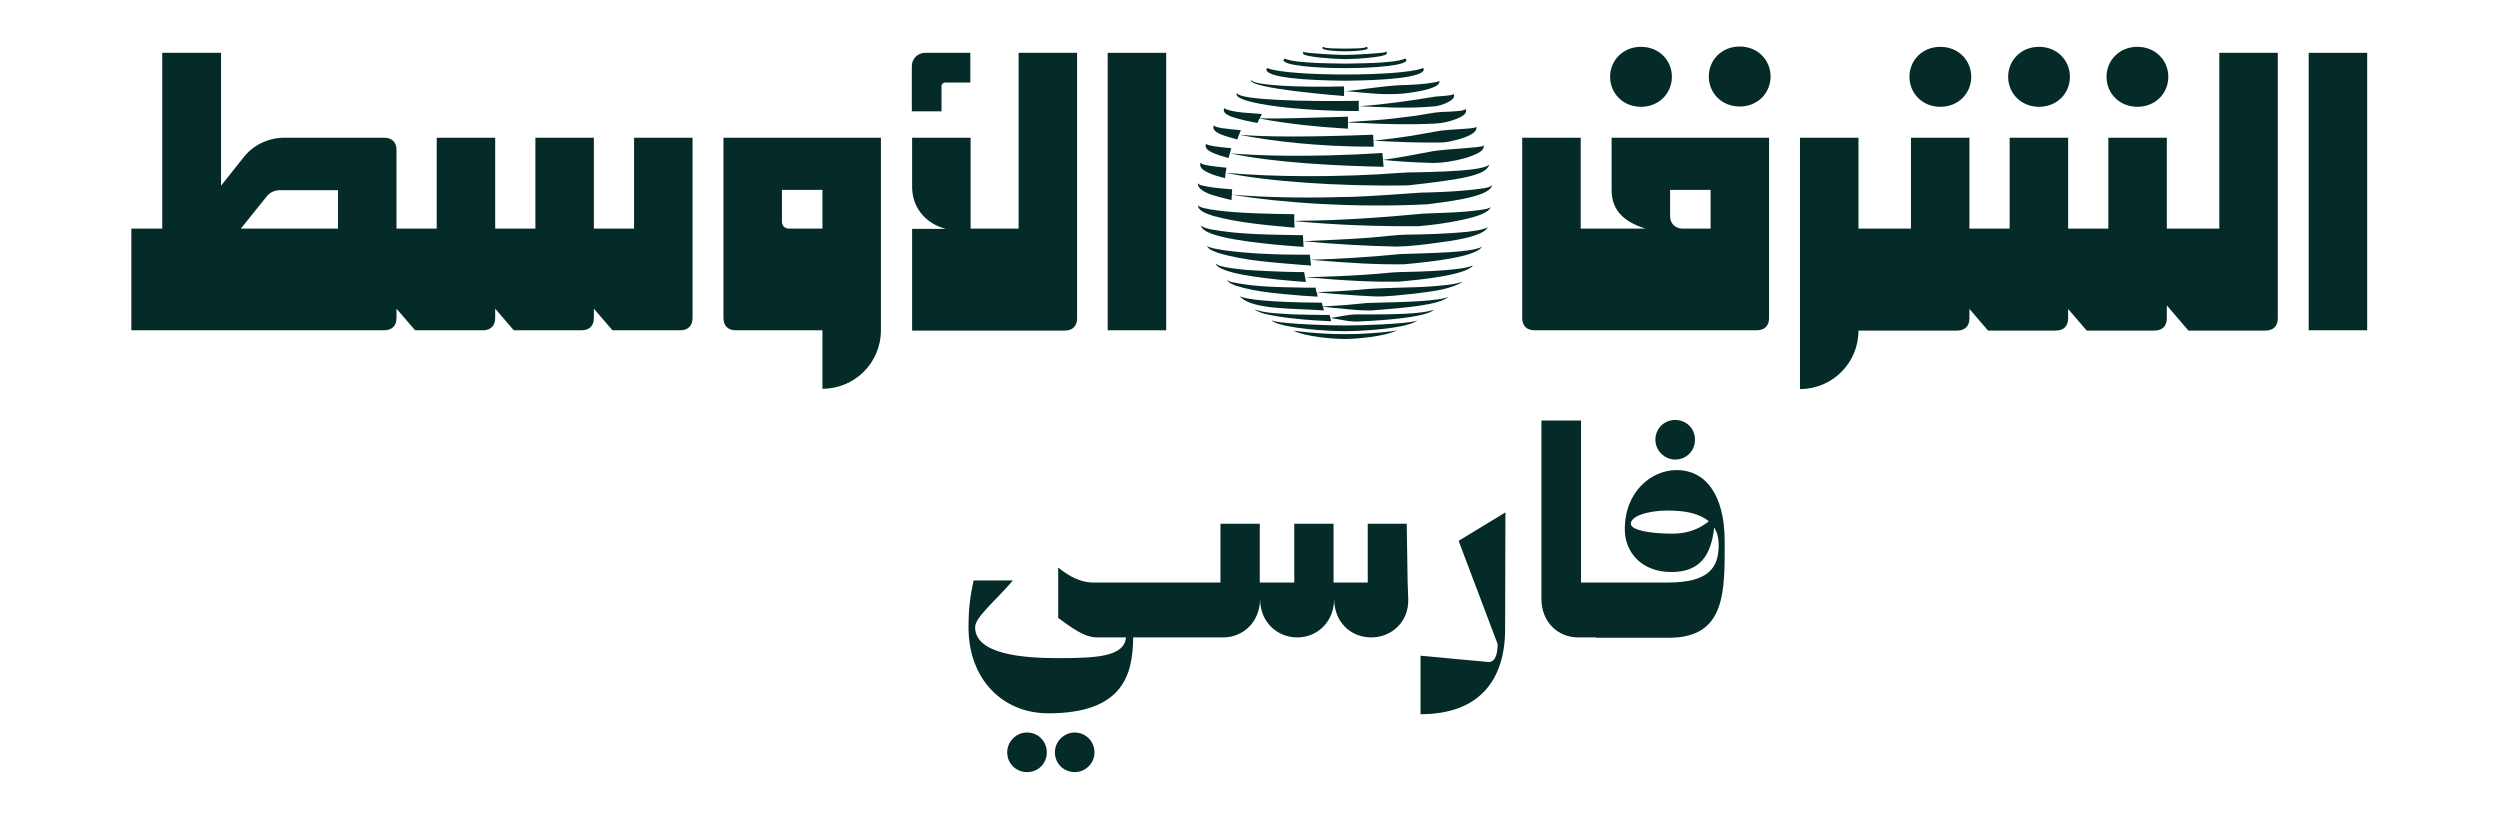
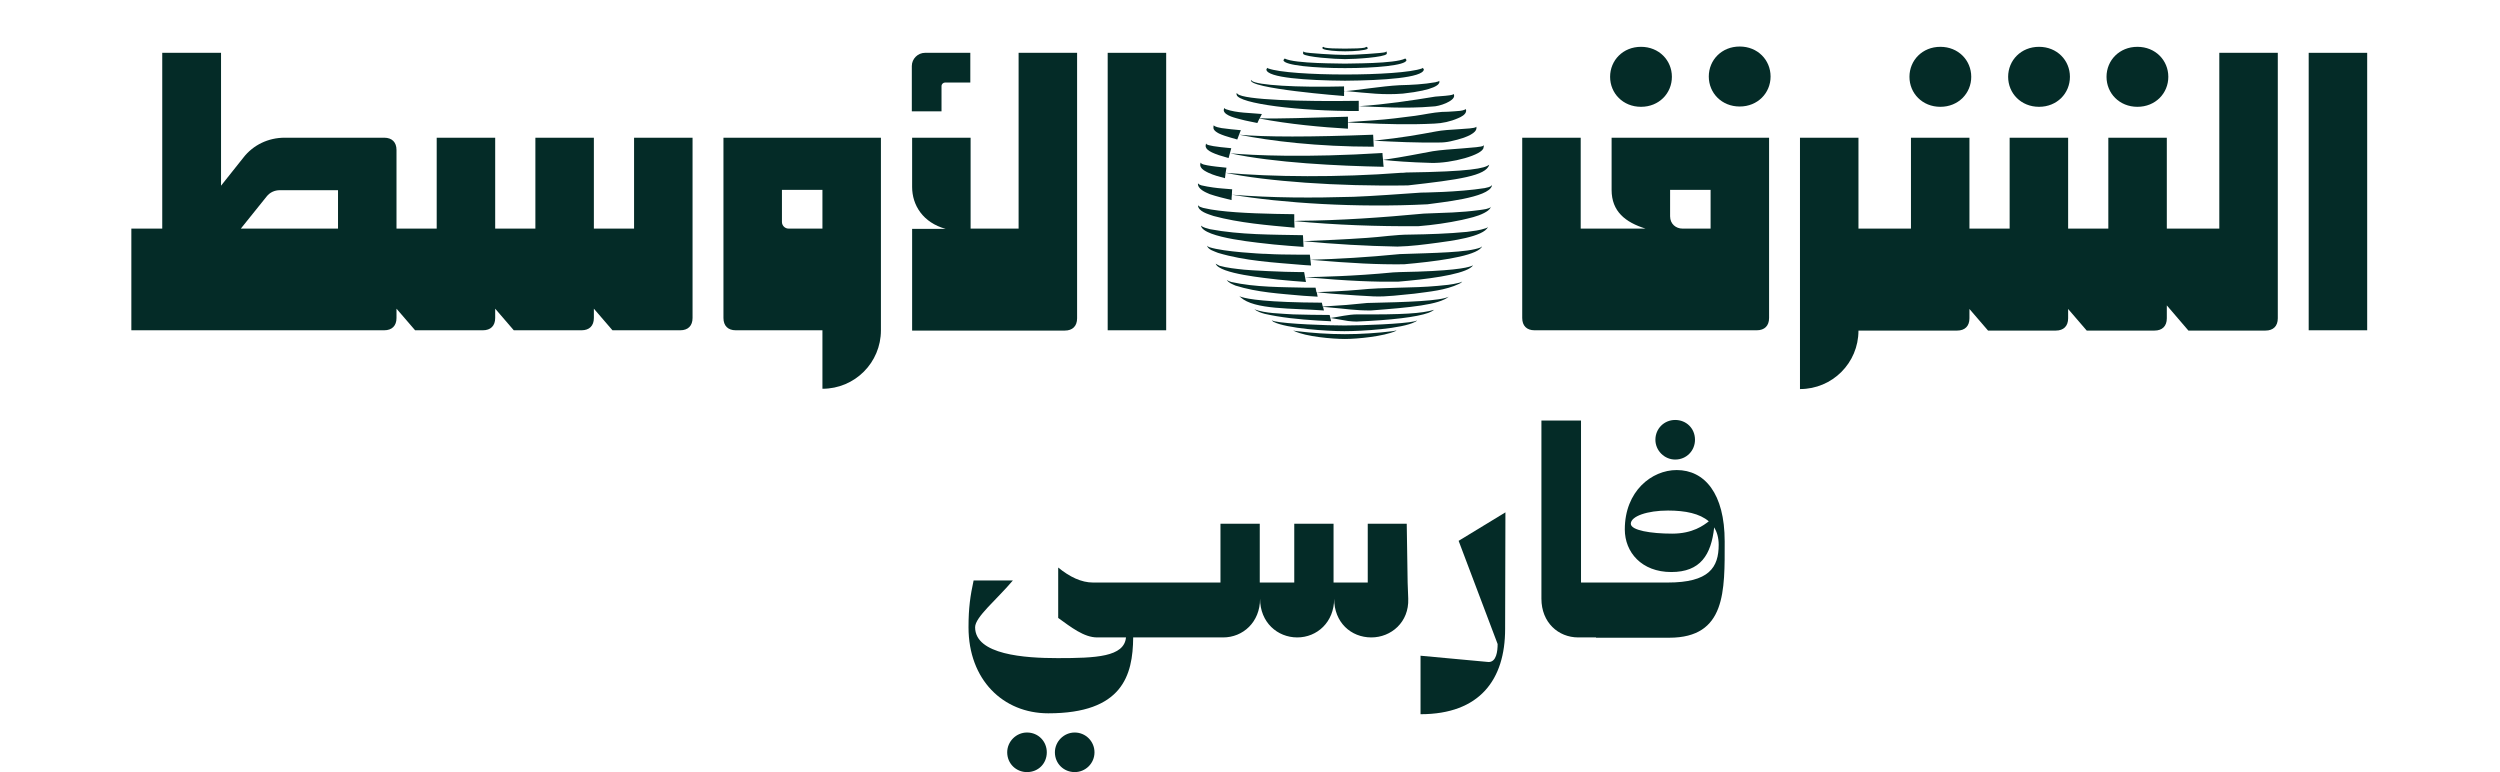
- <svg xmlns="http://www.w3.org/2000/svg" version="1.1" id="Layer_1" x="0px" y="0px" viewBox="-37.89 -12.51 833.47 275.11" style="enable-background:new 0 0 757.7 250.1;" xml:space="preserve">
+ <svg xmlns="http://www.w3.org/2000/svg" version="1.1" id="Layer_1" x="0px" y="0px" viewBox="-37.89 -12.51 833.47 257.2" style="enable-background:new 0 0 757.7 250.1;" xml:space="preserve">
  <style type="text/css">
	.st0{fill:#042B27;}
</style>
  <g>
    <path class="st0" d="M458.2,63.1c-0.2,0.3-0.5,0.4-0.8,0.5c-2,0.7-4.1,0.9-6.3,1.2c-6.2,0.6-12.6,0.8-18.9,0.9   c-4.8,0-9.6,0.8-14.4,1.1c-7.2,0.5-13.9,0.8-21.2,1.1c0-0.6-0.1-2-0.1-2c-10.3-0.2-20.9-0.1-31-2c-1-0.3-2.2-0.5-3-1.2   c0.6,4.2,20.2,5.8,24.3,6.3c3.3,0.3,6.7,0.6,9.9,0.8c0,0-0.1-1.3-0.1-1.9c10.5,1,20.9,1.6,31.4,1.8c4.5-0.1,9-0.7,13.5-1.3   C445.1,67.9,456.9,66.5,458.2,63.1" />
    <path class="st0" d="M459.5,49.4C459.5,49.4,459.4,49.3,459.5,49.4c0-0.1,0-0.1,0-0.1v-0.1c-0.5,0.7-1.6,0.8-2.4,1   c-8.8,1.4-21.2,1.5-21.2,1.5c-5.6,0.4-16.8,1.2-22.5,1.4c-13.5,0.4-27.1,0.4-40.6-0.7c0-0.6,0.1-1.8,0.1-1.8   c-2.1-0.2-4.3-0.3-6.3-0.6c-1.3-0.2-2.7-0.4-3.9-0.7c-0.4-0.1-0.9-0.3-1.2-0.7l0,0c-0.2,1.9,2.5,3,3.9,3.6c2.3,0.8,4.9,1.4,7.3,2   c0,0,0-1.3,0.1-1.8c16.9,2.8,41.5,4.4,65.2,3.2C441.9,55,458.5,53.5,459.5,49.4" />
    <path class="st0" d="M370.1,24.4c0.4,1.7,4.2,2.5,5.7,2.9c1.8,0.5,3.7,0.8,5.5,1.2l0,0c0.2-0.5,0.5-1,0.7-1.5   c9.8,1.9,20.9,2.9,29.5,3.4l0,0c0-0.6,0-1.4,0-2.1c1.5,0.1,3,0.2,4.5,0.2c8.1,0.4,16.2,0.6,24.3,0.2c2.7-0.1,5.4-0.7,7.9-1.8   c1-0.4,2.6-1.2,2.7-2.4c0-0.2,0-0.4-0.1-0.7c0,0.1-0.1,0.1-0.2,0.2c-1.1,0.5-2.4,0.5-3.6,0.6c-1.4,0.1-2.8,0.2-4.2,0.2   c-3,0.2-6,0.9-8.9,1.3c-4.6,0.6-9.2,1.2-13.8,1.5c-2.9,0.2-5.7,0.4-8.6,0.6c0-0.6,0-1.2,0-1.8c-13.3,0.3-23.6,0.8-29.4,0.5   c0.2-0.4,0.5-1,0.7-1.4l0,0c-3.9-0.4-8.3-0.3-12-1.6c-0.2-0.1-0.4-0.2-0.5-0.4C370.1,23.8,370.1,24.2,370.1,24.4z" />
    <path class="st0" d="M366.7,30.4c0.3,0.8,1.1,1.2,1.8,1.6c1.3,0.6,2.6,1,4,1.4c0.7,0.2,1.5,0.4,2.1,0.6l0,0   c0.2-0.5,0.4-1.1,0.6-1.6c10.5,2.1,26.1,4,44.9,4l-0.2-4c-20.7,0.8-36.2,0.8-44.7,0c0.2-0.5,0.4-1.1,0.6-1.5l0,0   c-2.1-0.2-4.3-0.4-6.4-0.7c-0.9-0.2-1.9-0.3-2.7-0.9C366.7,29.6,366.6,30,366.7,30.4" />
    <path class="st0" d="M364.1,36.5c0.4,1.3,2.6,2.3,7.6,3.7c0.3-1,0.6-2.3,0.9-3.3l0,0c-5.5-0.5-7.6-0.9-8.2-1.3   c-0.1-0.1-0.2-0.2-0.2-0.3C364.1,35.7,364,36.1,364.1,36.5" />
    <path class="st0" d="M362.4,43.1c0.5,1,1.6,1.5,2.6,2c1.7,0.8,3.6,1.3,5.5,1.8c0.1-1.1,0.3-2.4,0.5-3.5l0,0   c-2.1-0.2-4.9-0.5-6.4-0.8c-0.7-0.2-1.8-0.2-2.2-0.9C362.2,42.2,362.2,42.7,362.4,43.1z" />
    <path class="st0" d="M410.5,10.2c10.1,0,20.2-0.9,20.5-2.6c0-0.2-0.2-0.5-0.4-0.6c-3.4,1.8-18.9,1.6-20.1,1.7   c-1.2-0.1-16.7,0.1-20.1-1.7c-0.1,0.2-0.4,0.4-0.4,0.6C390.3,9.3,400.4,10.2,410.5,10.2" />
    <path class="st0" d="M410.5,14.4c12.9-0.1,25.9-1,26.3-3.7c0-0.2-0.2-0.4-0.4-0.6c0,0.1-0.1,0.1-0.2,0.2c-7.3,2.7-44,2.7-51.3,0   c-0.1-0.1-0.2-0.1-0.2-0.2c-0.2,0.1-0.3,0.3-0.4,0.6C384.6,13.4,397.6,14.3,410.5,14.4" />
    <path class="st0" d="M384.6,10.1L384.6,10.1L384.6,10.1" />
    <path class="st0" d="M410.2,19.5L410.2,19.5c0-0.5,0-1.2,0-1.7c8.7,0.8,13.1,1.4,19.6,0.9c10.9-1.2,12.2-3.1,12.2-3.9   c0-0.2-0.1-0.3-0.1-0.4c-0.2,0.4-0.8,0.3-1.2,0.5c-3.9,0.7-8,0.9-12,1c-5.9,0.3-14.9,1.8-18.5,2c0-0.5,0-1.2,0-1.6l0,0   c-15.8,0.4-29.2-0.4-30.8-1.9c-0.1-0.1-0.1-0.2-0.2-0.3C377.6,17,410.2,19.5,410.2,19.5" />
    <path class="st0" d="M439.7,23c2.3,0,7.3-1.8,7.2-3.6c0-0.2-0.1-0.4-0.1-0.6c0,0.1-0.2,0.1-0.3,0.2c-1,0.4-3.7,0.5-5.9,0.7   c-7.9,1.3-16.5,2.6-25.4,3.2C421.1,23.1,430.8,23.8,439.7,23" />
    <path class="st0" d="M374.4,19.1c0.6,2.9,20.7,5.5,40.7,5.4v-1.7v-1.7c-18.7,0.3-38.3-0.3-40.4-2.3c-0.1-0.1-0.2-0.2-0.2-0.3   C374.3,18.7,374.3,18.9,374.4,19.1" />
    <path class="st0" d="M440.9,31.3c-6,1.1-10.6,2-20.8,3.1c7.8,0.4,13.9,0.7,21.8,0.6c1.4,0,2.4-0.1,3.8-0.4c6.6-1.4,8.4-3.1,8.6-4.1   c0.1-0.3,0-0.6,0-0.8c0,0.1-0.1,0.1-0.2,0.2C452.9,30.6,444.8,30.5,440.9,31.3" />
    <path class="st0" d="M439.8,37.9c-5.1,0.9-9,1.8-16.6,2.9c-0.1-0.7-0.2-2.3-0.2-2.3c-25.6,1.6-43,0.8-50.8,0.1   c14.8,3.2,36.2,4.2,51.2,4.5c0,0-0.2-1.6-0.2-2.3c3.8,0.4,8.7,0.8,16,1c6.9,0.2,17.3-2.7,17.5-5.1c0.1-0.3,0.1-0.6,0.1-0.9   c0,0.1-0.1,0.2-0.2,0.3C455.7,36.8,444.7,37.1,439.8,37.9" />
    <path class="st0" d="M429.2,45.1c-20.7,1.6-43.1,1.4-58.5,0c13.5,2.8,37.2,4.6,60.8,4.2c16.9-1.9,26.1-3.2,27.1-6.9   c-1.6,1.2-6,2.3-27.7,2.6C430.3,45.1,429.8,45.1,429.2,45.1" />
    <path class="st0" d="M459.3,56.4c-0.9,0.8-2.5,0.9-3.8,1.1c-6.5,0.9-11.6,0.9-18.7,1.2C422.9,60,409,61,395.2,61.1   c-0.6,0-1.1,0.1-1.6,0.1c0-0.4,0-2.3,0-2.3c-8-0.1-18.1-0.3-25.2-1.2c-1.7-0.2-3.5-0.5-5.2-0.9c-0.6-0.2-1.4-0.4-1.7-0.9   c0,2.1,3.5,3,5.2,3.6c8.5,2.3,18.1,3.1,27,3.9c0,0-0.1-1.5-0.1-2.2c13.7,1.3,27.7,1.8,41.4,1.7c5-0.4,9.8-1.1,14.5-2.1   c2.5-0.6,5.1-1.1,7.4-2.3c0.9-0.5,1.8-1,2.2-1.9v-0.1C459.3,56.5,459.3,56.4,459.3,56.4S459.3,56.3,459.3,56.4L459.3,56.4" />
    <path class="st0" d="M455.7,70c-4.3,1.7-15.4,1.8-26.9,2.2c-11.2,1.1-20.2,1.6-29.8,1.9c14.2,1.2,22.4,1.6,31.2,1.5   c10.1-0.9,22-2.4,25.3-5.1c0.3-0.3,0.6-0.5,0.7-0.9C456,69.8,455.9,69.9,455.7,70" />
    <path class="st0" d="M368.2,71.8c9,2.7,18.6,3.2,28,4c0.8,0.1,1.6,0.1,3,0.2c0,0-0.3-2.5-0.4-3.6c-1,0-2,0-3,0   c-6.2-0.1-6.7,0-12.1-0.3h-0.5c0,0-13-0.6-17.9-2.2c-0.3-0.1-0.6-0.3-0.8-0.5C365,70.8,366.8,71.2,368.2,71.8" />
    <path class="st0" d="M367.4,75.4c1.2,3.4,16.9,4.8,20.8,5.3c3,0.3,6.3,0.6,9.3,0.8l-0.3-1.6c14.8,1.3,23.2,1.6,31,1.5   c9.5-0.8,20.5-2.2,24.1-4.6c0.4-0.3,0.7-0.5,0.9-0.9c-0.1,0.1-0.3,0.2-0.6,0.3c-1.5,0.6-6.6,1.7-23.8,2c-0.7,0-1.5,0.1-2.2,0.1   c-13.3,1.3-24.6,1.5-29.4,1.6c-0.1-0.5-0.3-1.7-0.3-1.7c-0.4,0-0.9,0-1.3,0c-5.5,0-17-0.6-18.7-0.8c-2.8-0.3-5.7-0.6-8.2-1.3   C368.2,75.8,367.8,75.7,367.4,75.4" />
    <polyline class="st0" points="380.2,77.6 380.2,77.6 380.2,77.6  " />
    <polyline class="st0" points="389.4,78 389.4,78 389.4,78  " />
    <path class="st0" d="M449.6,81.3c-0.3,0.3-0.8,0.4-1.2,0.5c-2.3,0.6-4.7,0.8-7,1c-8.5,0.8-17.8,0.4-26.3,1.3   c-4.3,0.4-11.2,0.7-14.1,0.8c0,0-0.2-1.1-0.3-1.5c-1,0-2,0-3,0c-8.2-0.2-17.1-0.1-25.1-1.9c-0.3-0.1-0.6-0.2-0.8-0.3   c-0.2-0.1-0.6-0.3-0.7-0.4c0.6,1,1.8,1.4,2.9,1.9c7.3,2.3,15,2.7,22.6,3.4c1.5,0.1,3.3,0.2,4.8,0.3l-0.3-1.5c0,0,1,0.1,1.8,0.2   c2.1,0.2,4.1,0.4,6,0.5c3.7,0.3,7.4,0.5,11.1,0.7c4.5,0.2,9.1-0.5,13.6-0.9c5.1-0.7,10.4-1.1,15-3.3   C448.9,82,449.4,81.7,449.6,81.3L449.6,81.3" />
    <path class="st0" d="M445.1,86.4c-2.7,1.4-13.3,1.8-27.2,2.1c-5.8,0.6-8.2,0.8-13.6,1.1l-1.2,0.1c-0.1-0.4-0.3-1.3-0.3-1.3   c-18.4-0.1-24.7-1.2-26.8-1.9c-0.4-0.1-0.6-0.2-0.8-0.4c0.1,0.1,0.3,0.3,0.5,0.5c4.6,4.2,17.1,3.6,27.8,4.4c0,0-0.2-0.9-0.3-1.2   l1.2,0.1c7.1,0.6,9.3,1.1,14.7,1.1C432.3,90,441.9,89.1,445.1,86.4" />
    <path class="st0" d="M440.1,90.8c-4,1.2-10.3,1.6-25.4,1.5c-3.1,0-6.1,0.8-9,1.2c2.4,0.4,4,0.7,5.8,1c0.9,0.1,1.9,0.2,2.8,0.2   c11.9-0.5,20.1-1.5,24-2.9c0.8-0.3,1.4-0.6,2-1.1C440.2,90.8,440.1,90.8,440.1,90.8" />
    <path class="st0" d="M387.7,92.9c5.9,1,12.1,1.4,18.2,1.7c0,0-0.4-1.7-0.5-2.1c-3.9,0-8.3-0.1-12.2-0.2c-4.2-0.3-9.3-0.3-12.9-1.7   C382.3,92.1,385.1,92.4,387.7,92.9" />
    <path class="st0" d="M426.4,97.9c-4.8,0.6-10.5,1-15.9,1s-11.2-0.4-15.9-1c-0.3,0-1.3-0.2-1.3-0.2c0.1,0.1,0.3,0.2,0.4,0.2   c3.8,1.8,12.5,2.6,16.8,2.6s12.9-0.9,16.8-2.6c0.1-0.1,0.3-0.1,0.4-0.2C427.6,97.6,426.7,97.9,426.4,97.9z" />
    <path class="st0" d="M433.8,94.6c-3.9,0.9-17.5,1.4-23.4,1.4S391,95.5,387,94.6c-0.4-0.1-0.9-0.3-0.9-0.3s0.1,0.2,0.6,0.5   c4.4,2.2,17.7,3.1,23.6,3.1s19.2-0.8,23.6-3.1c0.5-0.2,0.6-0.5,0.6-0.5S434.2,94.5,433.8,94.6z" />
    <path class="st0" d="M424.3,4.6c0,0-0.1,0.2-0.4,0.3c-0.8,0.3-10,0.9-13.4,0.9s-12.6-0.6-13.4-0.9c-0.3-0.1-0.4-0.3-0.4-0.3   s-0.3,0.5-0.1,0.9c0.9,1,10.4,1.7,13.9,1.7s13-0.6,13.9-1.7C424.6,5.2,424.3,4.6,424.3,4.6z" />
    <path class="st0" d="M417.6,3.1c0,0,0,0.1-0.6,0.3c-1.1,0.2-3.2,0.3-6.5,0.3c-3.4,0-5.5-0.1-6.5-0.3c-0.6-0.1-0.6-0.3-0.6-0.3   c-0.6,0.1-0.5,0.5-0.2,0.7c1,0.5,4.2,0.8,7.4,0.8c3.2,0,6.4-0.3,7.4-0.8C418.1,3.7,418.2,3.2,417.6,3.1z" />
  </g>
  <g>
    <path class="st0" d="M74.8,63.7H42.4L51,53c1.1-1.4,2.7-2.1,4.4-2.1h19.4L74.8,63.7L74.8,63.7z M173.5,63.7h-13.4V33.4h-19.5v30.3   h-13.4V33.4h-19.5v30.3H94.3V37.5c0-2.6-1.5-4.1-4.1-4.1H57c-5.4,0-10.5,2.4-13.8,6.7l-7.4,9.3V5.1H16.2v58.6H5.9v33.9h84.3   c2.6,0,4.1-1.5,4.1-4.1v-3.1l6.2,7.2h22.6c2.6,0,4.1-1.5,4.1-4.1v-3.1l6.2,7.2H156c2.6,0,4.1-1.5,4.1-4.1v-3.1l6.2,7.2h22.6   c2.6,0,4.1-1.5,4.1-4.1V33.4h-19.5L173.5,63.7L173.5,63.7z" />
    <g>
      <path class="st0" d="M301.6,63.7h-15.9V33.4h-19.5v16.4c0,6.1,3.6,11.9,11.2,14h-11.2v33.9h50.9c2.6,0,4.1-1.5,4.1-4.1V5.1h-19.5    v58.6H301.6z" />
    </g>
    <rect x="331.4" y="5.1" class="st0" width="19.5" height="92.5" />
    <path class="st0" d="M222.8,50.8h13.5v12.9H225c-1.2,0-2.2-1-2.2-2.2V50.8z M203.3,93.5c0,2.6,1.5,4.1,4.1,4.1h28.9v19.5   c10.8,0,19.5-8.7,19.5-19.5V33.4h-52.5V93.5z" />
  </g>
  <path class="st0" d="M276,16.2c0-0.7,0.6-1.2,1.2-1.2h8.4V5.1h-15.1c-2.4,0-4.4,2-4.4,4.4v15.1h9.9V16.2L276,16.2z" />
  <g>
    <path class="st0" d="M702,63.7h-17.5V33.4H665v30.3h-13.4V33.4h-19.5v30.3h-13.4V33.4h-19.5v30.3h-17.5V33.4h-19.5v83.8   c10.8,0,19.5-8.7,19.5-19.5h32.9c2.6,0,4.1-1.5,4.1-4.1v-3.1l6.2,7.2h22.6c2.6,0,4.1-1.5,4.1-4.1v-3.1l6.2,7.2h22.6   c2.6,0,4.1-1.5,4.1-4.1v-4.3l7.2,8.4h25.7c2.6,0,4.1-1.5,4.1-4.1V5.1H702L702,63.7L702,63.7z" />
    <rect x="731.8" y="5.1" class="st0" width="19.5" height="92.5" />
    <path class="st0" d="M518.9,50.8h13.5v12.9H523c-2.1,0-4.1-1.5-4.1-4.1V50.8z M499.4,50.8c0,7.2,4.6,10.8,11.3,12.9h-21.6V33.4   h-19.5v60.1c0,2.6,1.5,4.1,4.1,4.1h74.1c2.6,0,4.1-1.5,4.1-4.1V33.4h-52.5L499.4,50.8L499.4,50.8z" />
    <path class="st0" d="M674.7,23.1c6,0,10.3-4.5,10.3-10s-4.3-10-10.3-10s-10.3,4.5-10.3,10S668.7,23.1,674.7,23.1" />
    <path class="st0" d="M641.9,23.1c6,0,10.3-4.5,10.3-10s-4.3-10-10.3-10s-10.3,4.5-10.3,10S635.9,23.1,641.9,23.1" />
    <path class="st0" d="M609,23.1c6,0,10.3-4.5,10.3-10s-4.3-10-10.3-10s-10.3,4.5-10.3,10S603,23.1,609,23.1" />
    <path class="st0" d="M542.1,3c-6,0-10.3,4.5-10.3,10s4.3,10,10.3,10s10.3-4.5,10.3-10S548.1,3,542.1,3" />
    <path class="st0" d="M509.2,23.1c6,0,10.3-4.5,10.3-10s-4.3-10-10.3-10s-10.3,4.5-10.3,10S503.2,23.1,509.2,23.1" />
  </g>
  <g>
    <path class="st0" d="M320.4,231.7c-3.6,0-6.6,3-6.6,6.6c0,3.8,3,6.6,6.6,6.6s6.6-2.9,6.6-6.6C327,234.7,324.1,231.7,320.4,231.7z" />
    <path class="st0" d="M520.6,140.7c3.8,0,6.6-3,6.6-6.6c0-3.8-2.9-6.6-6.6-6.6c-3.7,0-6.6,2.9-6.6,6.6   C514,137.7,517,140.7,520.6,140.7z" />
    <path class="st0" d="M304.5,231.7c-3.6,0-6.6,3-6.6,6.6c0,3.8,3,6.6,6.6,6.6c3.8,0,6.6-2.9,6.6-6.6   C311.1,234.7,308.3,231.7,304.5,231.7z" />
    <path class="st0" d="M537.1,168c0-16-6.7-23.8-16-23.8c-8.3,0-17.3,7-17.3,19.8c0,7.6,5.6,14.2,15.5,14.2c9.7,0,13.3-5.7,14.3-14.9   c0.9,1.5,1.5,3.4,1.5,5.8c0,7.6-3.2,12.6-17,12.6H497h-2.8h-5v-4.6v-49.4H476v49.4v10c0,7.9,5.6,12.9,12.3,12.9h5.9v0.1h24.4   C537.6,200.1,537.1,184.5,537.1,168z M519.6,165.4c-7.1,0-13.8-1.1-13.8-3.3c0-2.5,5.5-4.4,12.4-4.4c5.8,0,10.6,1,13.6,3.6   C530.1,162.6,526.5,165.4,519.6,165.4z" />
    <path class="st0" d="M431.1,162.1h-13v19.6h-11.4v-19.6h-13.1v19.6h-11.5v-19.6H369v19.6h-14.9h-6.6h-21c-3.9,0-7.8-1.9-11.6-5   v16.8c4.3,3.1,8.6,6.5,13,6.5h9.6c-0.6,6.5-10,6.9-22.8,6.9c-10.9,0-27.5-1.1-27.5-10.3c0-3.4,7.2-9.2,12.6-15.6h-13.1   c-1.1,5.1-1.7,9.1-1.7,15.6c0,17.5,11.5,28.7,26.6,28.7c24.7,0,28.2-12.6,28.3-25.3h7.6h6.6h15.8c6.6,0,12.3-5.1,12.3-12.9   c0,7.9,5.8,12.9,12.4,12.9s12.3-5.1,12.3-12.9c0,7.9,5.6,12.9,12.4,12.9c6.6,0,12.6-5.1,12.3-12.9l-0.2-5.4L431.1,162.1   L431.1,162.1z" />
    <path class="st0" d="M461.4,202.2c0,2.4-0.4,6-3,6l-22.7-2.1v19.5c19.8,0,28.2-11.6,28.2-28.4l0.1-38.9l-15.6,9.5L461.4,202.2z" />
  </g>
</svg>
